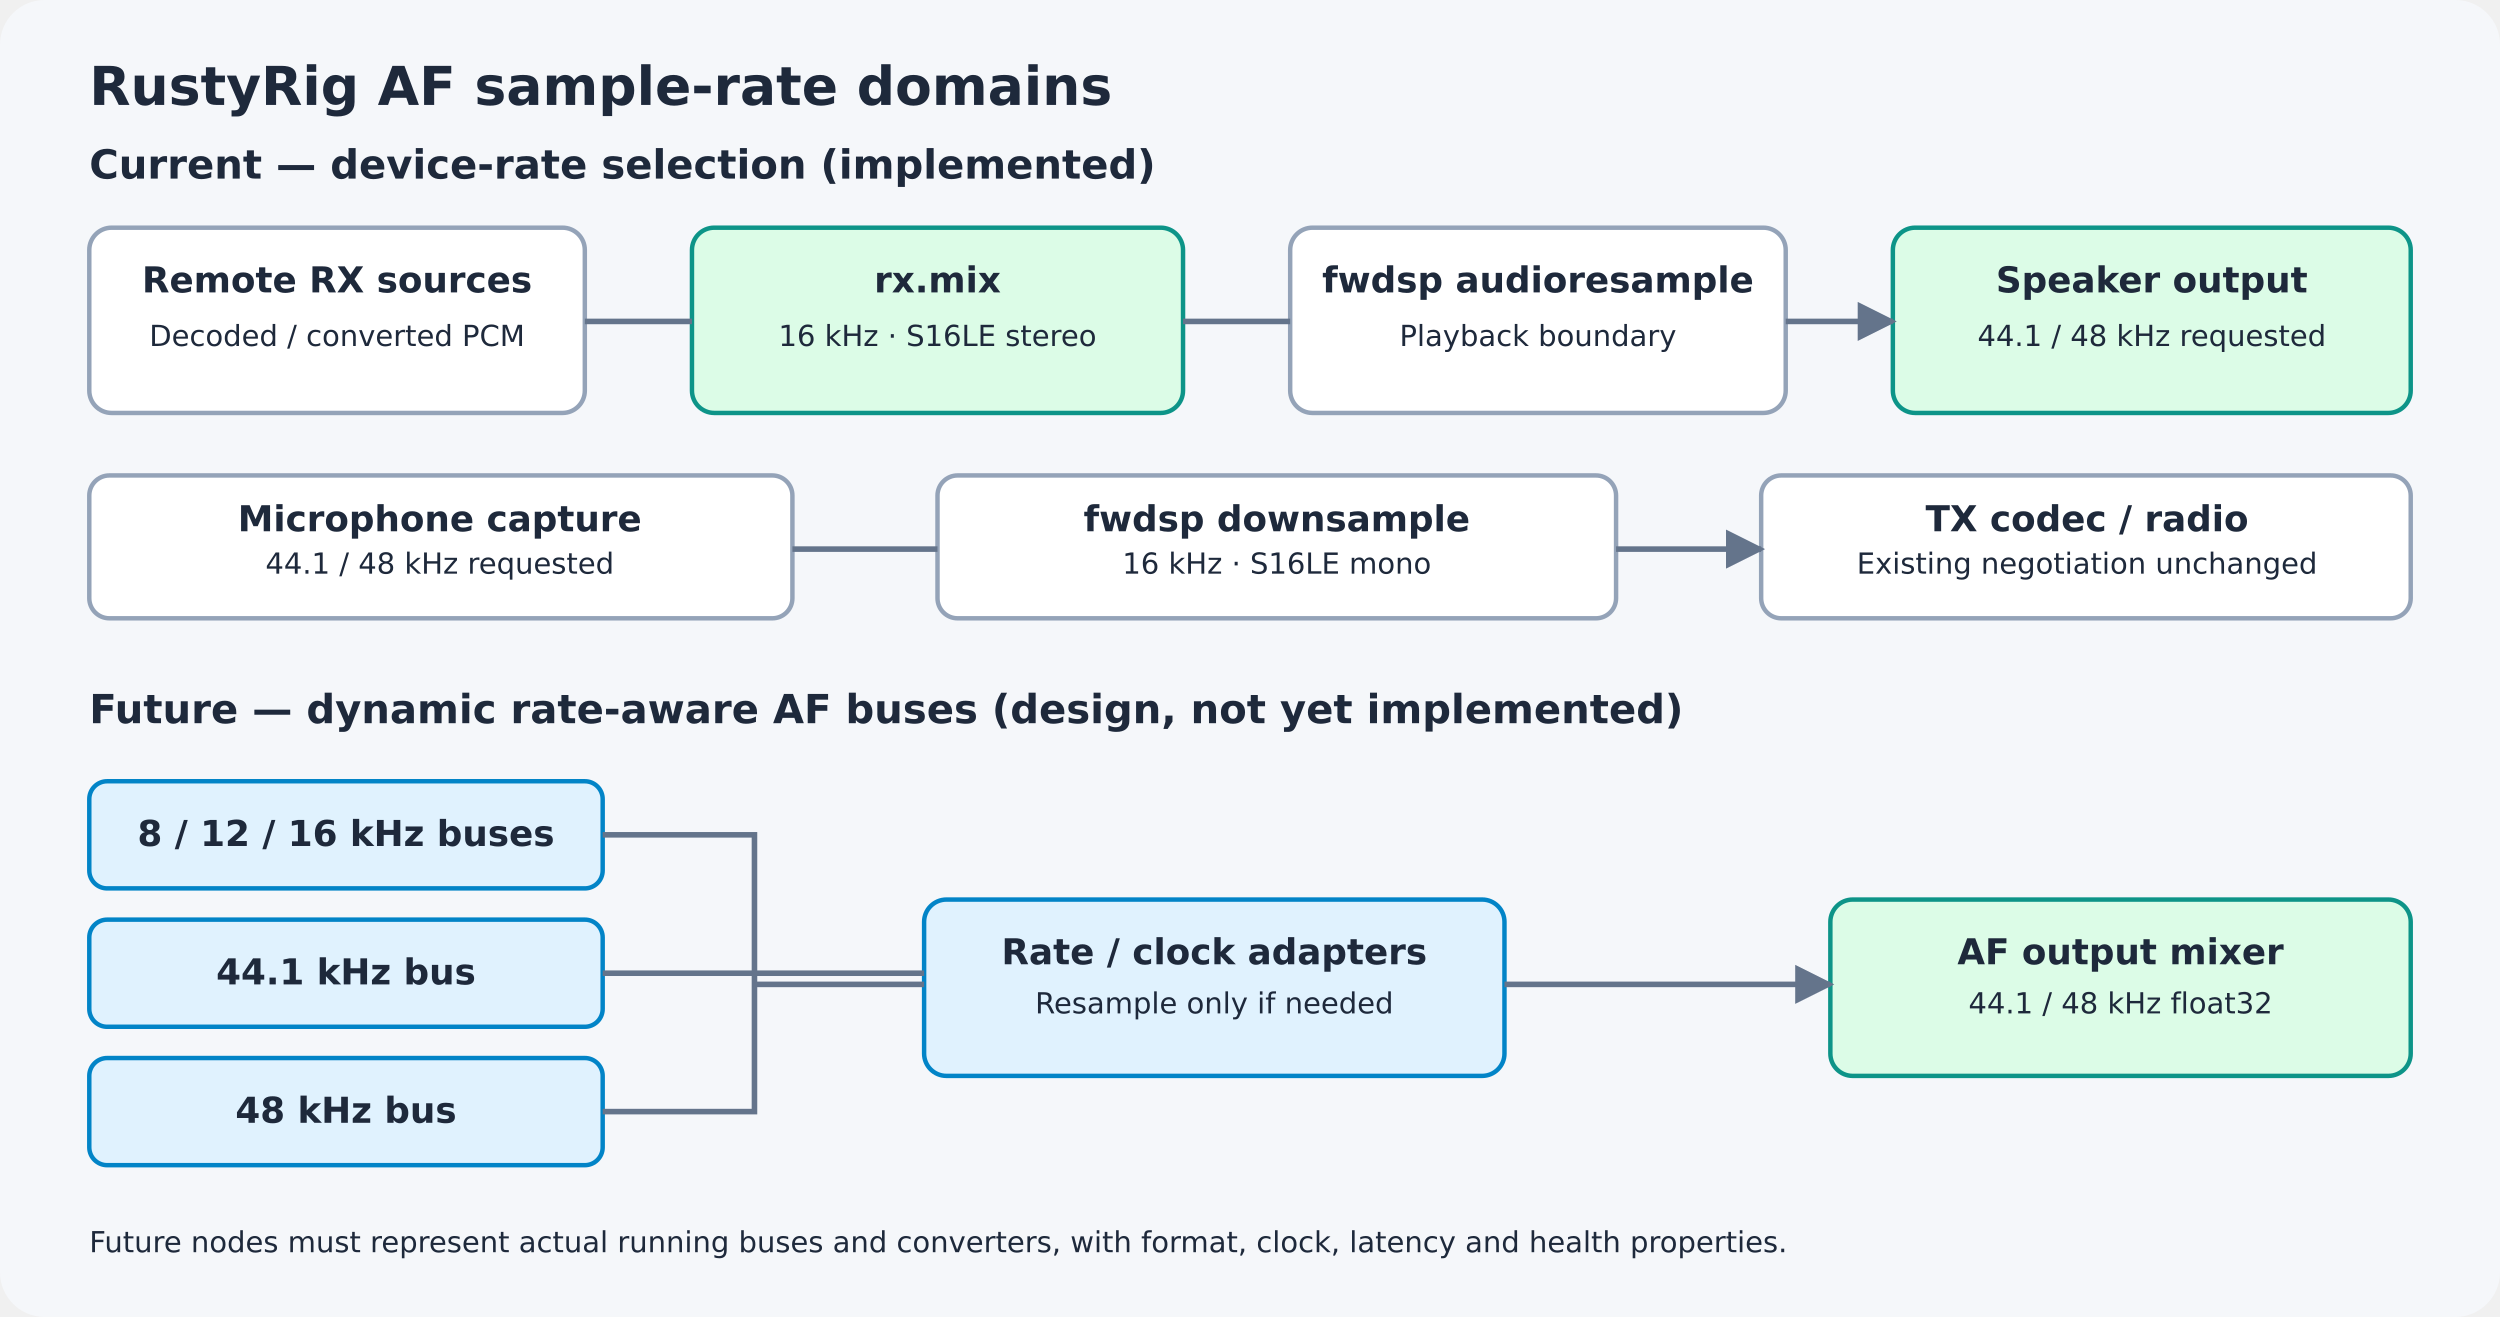
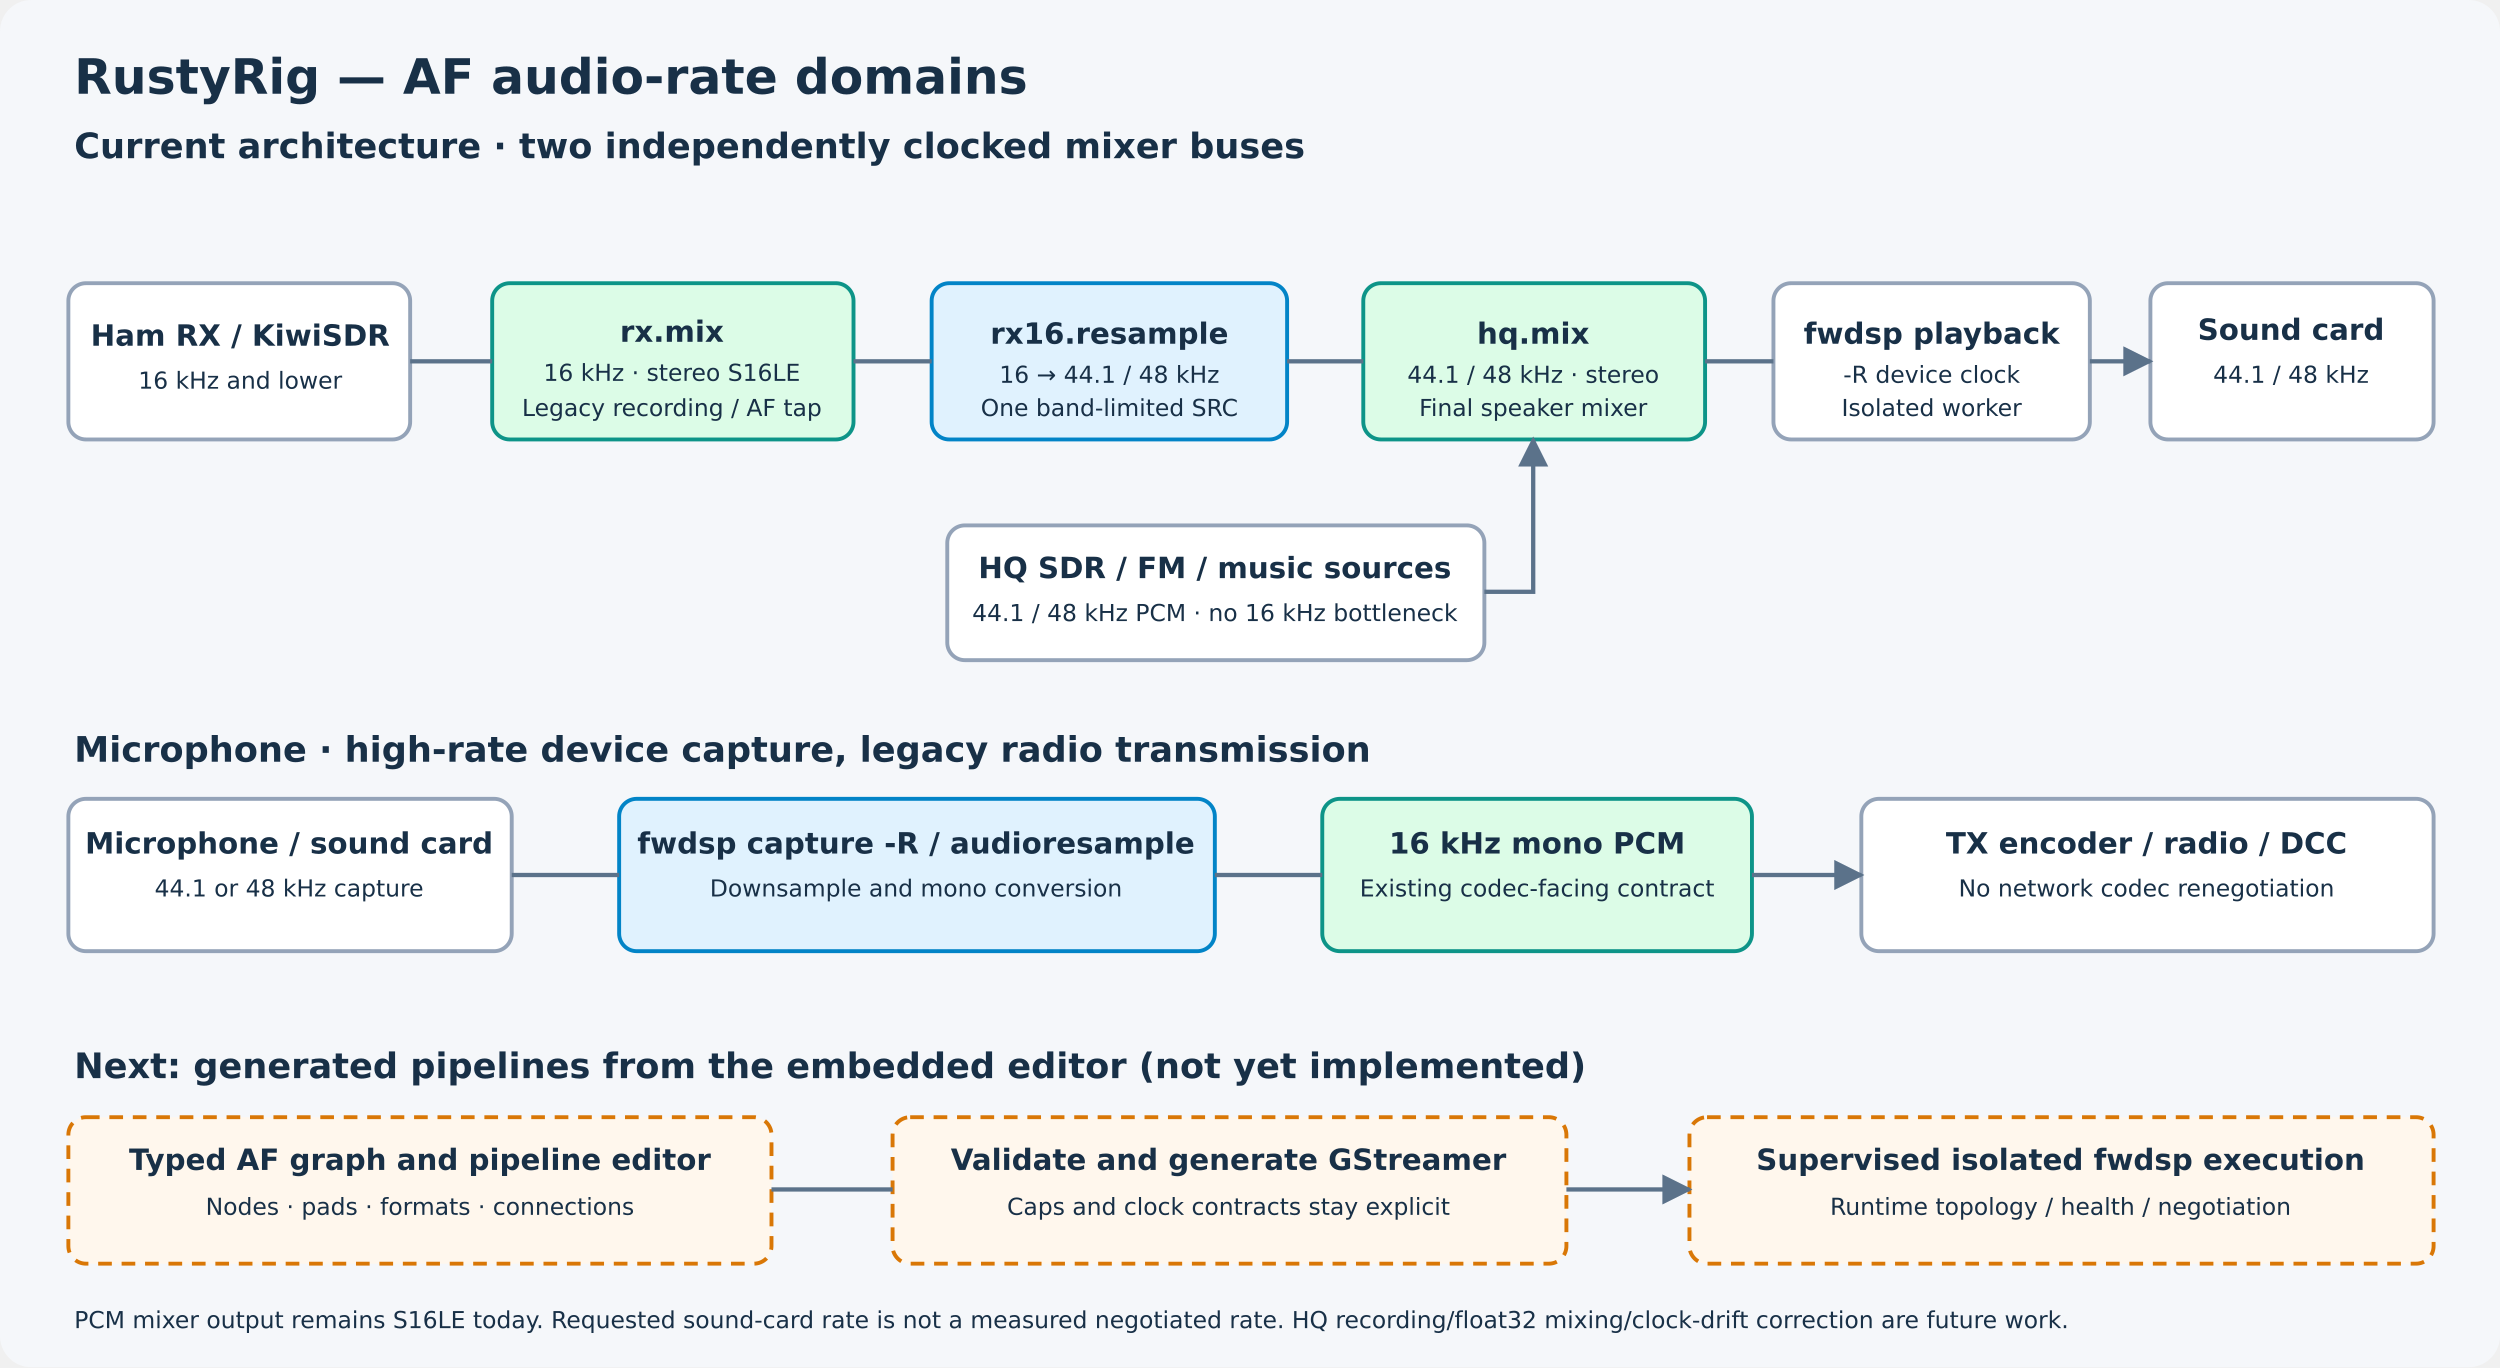
- <svg xmlns="http://www.w3.org/2000/svg" width="1120" height="590" viewBox="0 0 1120 590" role="img" aria-labelledby="title desc">
-   <rect width="1120" height="590" rx="20" fill="#f5f7fa" />
-   <style>text{font-family:DejaVu Sans,Arial,sans-serif;fill:#1e293b}.head{font-size:24px;font-weight:700}.section{font-size:18px;font-weight:700}.main{font-size:16px;font-weight:600}.sub{font-size:13px}.box{fill:white;stroke:#94a3b8;stroke-width:2}.accent{fill:#dcfce7;stroke:#0d9488;stroke-width:2}.plan{fill:#e0f2fe;stroke:#0284c7;stroke-width:2}.arrow{stroke:#64748b;stroke-width:2.5;fill:none;marker-end:url(#arr)}</style>
+ <svg xmlns="http://www.w3.org/2000/svg" width="1280" height="700" viewBox="0 0 1280 700" role="img" aria-labelledby="title desc">
  <defs>
    <marker id="arr" viewBox="0 0 10 10" refX="9" refY="5" markerWidth="7" markerHeight="7" orient="auto-start-reverse">
-       <path d="M0 0L10 5L0 10z" fill="#64748b" />
+       <path d="M0 0L10 5L0 10z" fill="#5b728a" />
    </marker>
  </defs>
-   <text x="40" y="47" class="head">RustyRig AF sample-rate domains</text>
-   <text x="40" y="80" class="section">Current — device-rate selection (implemented)</text>
-   <rect x="40" y="102" width="222" height="83" rx="10" class="box" />
-   <text x="151" y="131" text-anchor="middle" class="main">Remote RX sources</text>
-   <text x="151" y="155" text-anchor="middle" class="sub">Decoded / converted PCM</text>
-   <rect x="310" y="102" width="220" height="83" rx="10" class="accent" />
-   <text x="420" y="131" text-anchor="middle" class="main">rx.mix</text>
-   <text x="420" y="155" text-anchor="middle" class="sub">16 kHz · S16LE stereo</text>
-   <rect x="578" y="102" width="222" height="83" rx="10" class="box" />
-   <text x="689" y="131" text-anchor="middle" class="main">fwdsp audioresample</text>
-   <text x="689" y="155" text-anchor="middle" class="sub">Playback boundary</text>
-   <rect x="848" y="102" width="232" height="83" rx="10" class="accent" />
-   <text x="964" y="131" text-anchor="middle" class="main">Speaker output</text>
-   <text x="964" y="155" text-anchor="middle" class="sub">44.1 / 48 kHz requested</text>
-   <path d="M262 144H310M530 144H578M800 144H848" class="arrow" />
-   <rect x="40" y="213" width="315" height="64" rx="9" class="box" />
-   <text x="197" y="238" text-anchor="middle" class="main">Microphone capture</text>
-   <text x="197" y="257" text-anchor="middle" class="sub">44.1 / 48 kHz requested</text>
-   <rect x="420" y="213" width="304" height="64" rx="9" class="box" />
-   <text x="572" y="238" text-anchor="middle" class="main">fwdsp downsample</text>
-   <text x="572" y="257" text-anchor="middle" class="sub">16 kHz · S16LE mono</text>
-   <rect x="789" y="213" width="291" height="64" rx="9" class="box" />
-   <text x="935" y="238" text-anchor="middle" class="main">TX codec / radio</text>
-   <text x="935" y="257" text-anchor="middle" class="sub">Existing negotiation unchanged</text>
-   <path d="M355 246H420M724 246H789" class="arrow" />
-   <text x="40" y="324" class="section">Future — dynamic rate-aware AF buses (design, not yet implemented)</text>
-   <rect x="40" y="350" width="230" height="48" rx="8" class="plan" />
-   <text x="155" y="379" text-anchor="middle" class="main">8 / 12 / 16 kHz buses</text>
-   <rect x="40" y="412" width="230" height="48" rx="8" class="plan" />
-   <text x="155" y="441" text-anchor="middle" class="main">44.1 kHz bus</text>
-   <rect x="40" y="474" width="230" height="48" rx="8" class="plan" />
-   <text x="155" y="503" text-anchor="middle" class="main">48 kHz bus</text>
-   <rect x="414" y="403" width="260" height="79" rx="10" class="plan" />
-   <text x="544" y="432" text-anchor="middle" class="main">Rate / clock adapters</text>
-   <text x="544" y="454" text-anchor="middle" class="sub">Resample only if needed</text>
-   <rect x="820" y="403" width="260" height="79" rx="10" class="accent" />
-   <text x="950" y="432" text-anchor="middle" class="main">AF output mixer</text>
-   <text x="950" y="454" text-anchor="middle" class="sub">44.1 / 48 kHz float32</text>
-   <path d="M270 374H338V441H414M270 436H414M270 498H338V441M674 441H820" class="arrow" />
-   <text x="40" y="561" class="sub">Future nodes must represent actual running buses and converters, with format, clock, latency and health properties.</text>
+   <rect width="1280" height="700" rx="16" fill="#f5f7fa" />
+   <style>
+ text{font-family:DejaVu Sans,Arial,sans-serif;fill:#183047}.h{font-size:25px;font-weight:700}.section{font-size:18px;font-weight:700}.main{font-size:15px;font-weight:600}.small{font-size:12px}.box{fill:white;stroke:#94a3b8;stroke-width:2}.bus{fill:#dcfce7;stroke:#0d9488;stroke-width:2}.converter{fill:#e0f2fe;stroke:#0284c7;stroke-width:2}.future{fill:#fff7ed;stroke:#d97706;stroke-width:2;stroke-dasharray:7 5}.arrow{stroke:#5b728a;stroke-width:2.2;fill:none;marker-end:url(#arr)}
+ </style>
+   <text x="38" y="48" class="h">RustyRig — AF audio-rate domains</text>
+   <text x="38" y="81" class="section">Current architecture · two independently clocked mixer buses</text>
+   <rect class="box" x="35" y="145" width="175" height="80" rx="9" />
+   <text x="123" y="177" text-anchor="middle" class="main">Ham RX / KiwiSDR</text>
+   <text x="123" y="199" text-anchor="middle" class="small">16 kHz and lower</text>
+   <rect class="bus" x="252" y="145" width="185" height="80" rx="9" />
+   <text x="344" y="175" text-anchor="middle" class="main">rx.mix</text>
+   <text x="344" y="195" text-anchor="middle" class="small">16 kHz · stereo S16LE</text>
+   <text x="344" y="213" text-anchor="middle" class="small">Legacy recording / AF tap</text>
+   <rect class="converter" x="477" y="145" width="182" height="80" rx="9" />
+   <text x="568" y="176" text-anchor="middle" class="main">rx16.resample</text>
+   <text x="568" y="196" text-anchor="middle" class="small">16 → 44.1 / 48 kHz</text>
+   <text x="568" y="213" text-anchor="middle" class="small">One band-limited SRC</text>
+   <rect class="bus" x="698" y="145" width="175" height="80" rx="9" />
+   <text x="785" y="176" text-anchor="middle" class="main">hq.mix</text>
+   <text x="785" y="196" text-anchor="middle" class="small">44.1 / 48 kHz · stereo</text>
+   <text x="785" y="213" text-anchor="middle" class="small">Final speaker mixer</text>
+   <rect class="box" x="908" y="145" width="162" height="80" rx="9" />
+   <text x="989" y="176" text-anchor="middle" class="main">fwdsp playback</text>
+   <text x="989" y="196" text-anchor="middle" class="small">-R device clock</text>
+   <text x="989" y="213" text-anchor="middle" class="small">Isolated worker</text>
+   <rect class="box" x="1101" y="145" width="145" height="80" rx="9" />
+   <text x="1173" y="174" text-anchor="middle" class="main">Sound card</text>
+   <text x="1173" y="196" text-anchor="middle" class="small">44.1 / 48 kHz</text>
+   <path class="arrow" d="M210 185H252M437 185H477M659 185H698M873 185H908M1070 185H1101" />
+   <rect class="box" x="485" y="269" width="275" height="69" rx="9" />
+   <text x="622" y="296" text-anchor="middle" class="main">HQ SDR / FM / music sources</text>
+   <text x="622" y="318" text-anchor="middle" class="small">44.1 / 48 kHz PCM · no 16 kHz bottleneck</text>
+   <path class="arrow" d="M760 303H785V225" />
+   <text x="38" y="390" class="section">Microphone · high-rate device capture, legacy radio transmission</text>
+   <rect class="box" x="35" y="409" width="227" height="78" rx="9" />
+   <text x="148" y="437" class="main" text-anchor="middle">Microphone / sound card</text>
+   <text x="148" y="459" class="small" text-anchor="middle">44.1 or 48 kHz capture</text>
+   <rect class="converter" x="317" y="409" width="305" height="78" rx="9" />
+   <text x="469" y="437" class="main" text-anchor="middle">fwdsp capture -R / audioresample</text>
+   <text x="469" y="459" class="small" text-anchor="middle">Downsample and mono conversion</text>
+   <rect class="bus" x="677" y="409" width="220" height="78" rx="9" />
+   <text x="787" y="437" class="main" text-anchor="middle">16 kHz mono PCM</text>
+   <text x="787" y="459" class="small" text-anchor="middle">Existing codec-facing contract</text>
+   <rect class="box" x="953" y="409" width="293" height="78" rx="9" />
+   <text x="1099" y="437" class="main" text-anchor="middle">TX encoder / radio / DCC</text>
+   <text x="1099" y="459" class="small" text-anchor="middle">No network codec renegotiation</text>
+   <path class="arrow" d="M262 448H317M622 448H677M897 448H953" />
+   <text x="38" y="552" class="section">Next: generated pipelines from the embedded editor (not yet implemented)</text>
+   <rect class="future" x="35" y="572" width="360" height="75" rx="9" />
+   <text x="215" y="599" class="main" text-anchor="middle">Typed AF graph and pipeline editor</text>
+   <text x="215" y="622" class="small" text-anchor="middle">Nodes · pads · formats · connections</text>
+   <rect class="future" x="457" y="572" width="345" height="75" rx="9" />
+   <text x="629" y="599" class="main" text-anchor="middle">Validate and generate GStreamer</text>
+   <text x="629" y="622" class="small" text-anchor="middle">Caps and clock contracts stay explicit</text>
+   <rect class="future" x="865" y="572" width="381" height="75" rx="9" />
+   <text x="1055" y="599" class="main" text-anchor="middle">Supervised isolated fwdsp execution</text>
+   <text x="1055" y="622" class="small" text-anchor="middle">Runtime topology / health / negotiation</text>
+   <path class="arrow" d="M395 609H457M802 609H865" />
+   <text x="38" y="680" class="small">PCM mixer output remains S16LE today. Requested sound-card rate is not a measured negotiated rate. HQ recording/float32 mixing/clock-drift correction are future work.</text>
</svg>
